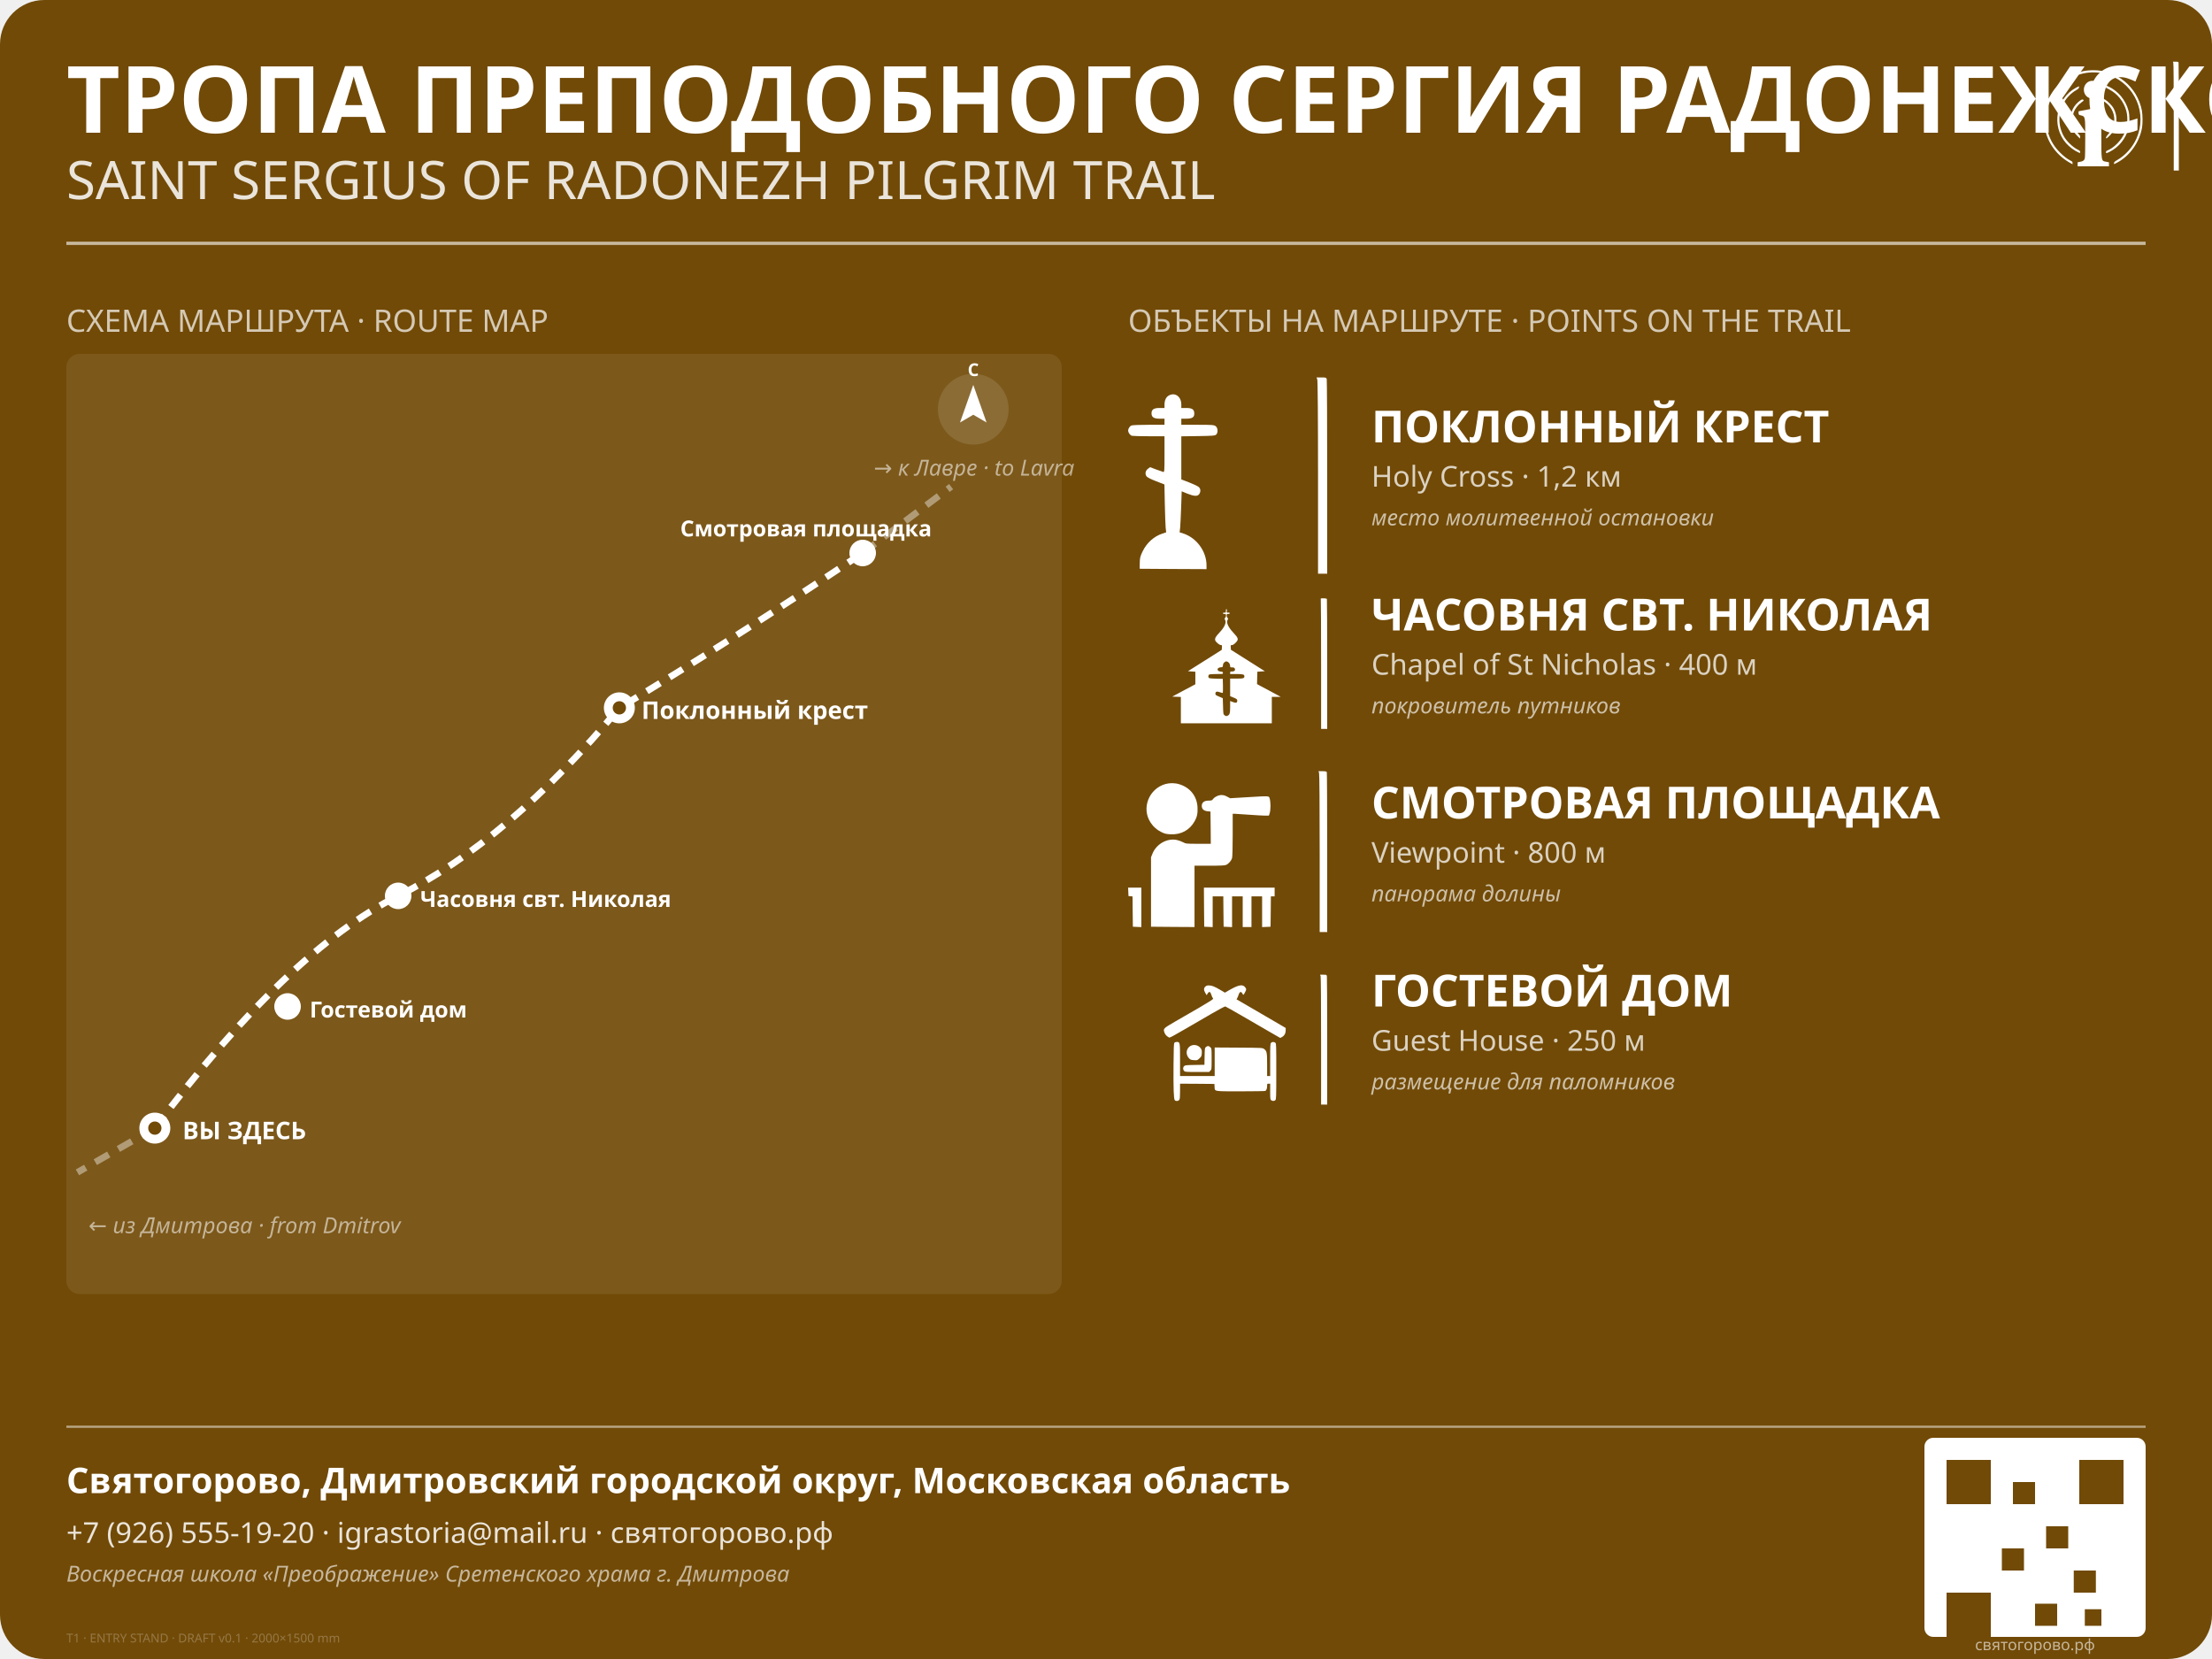
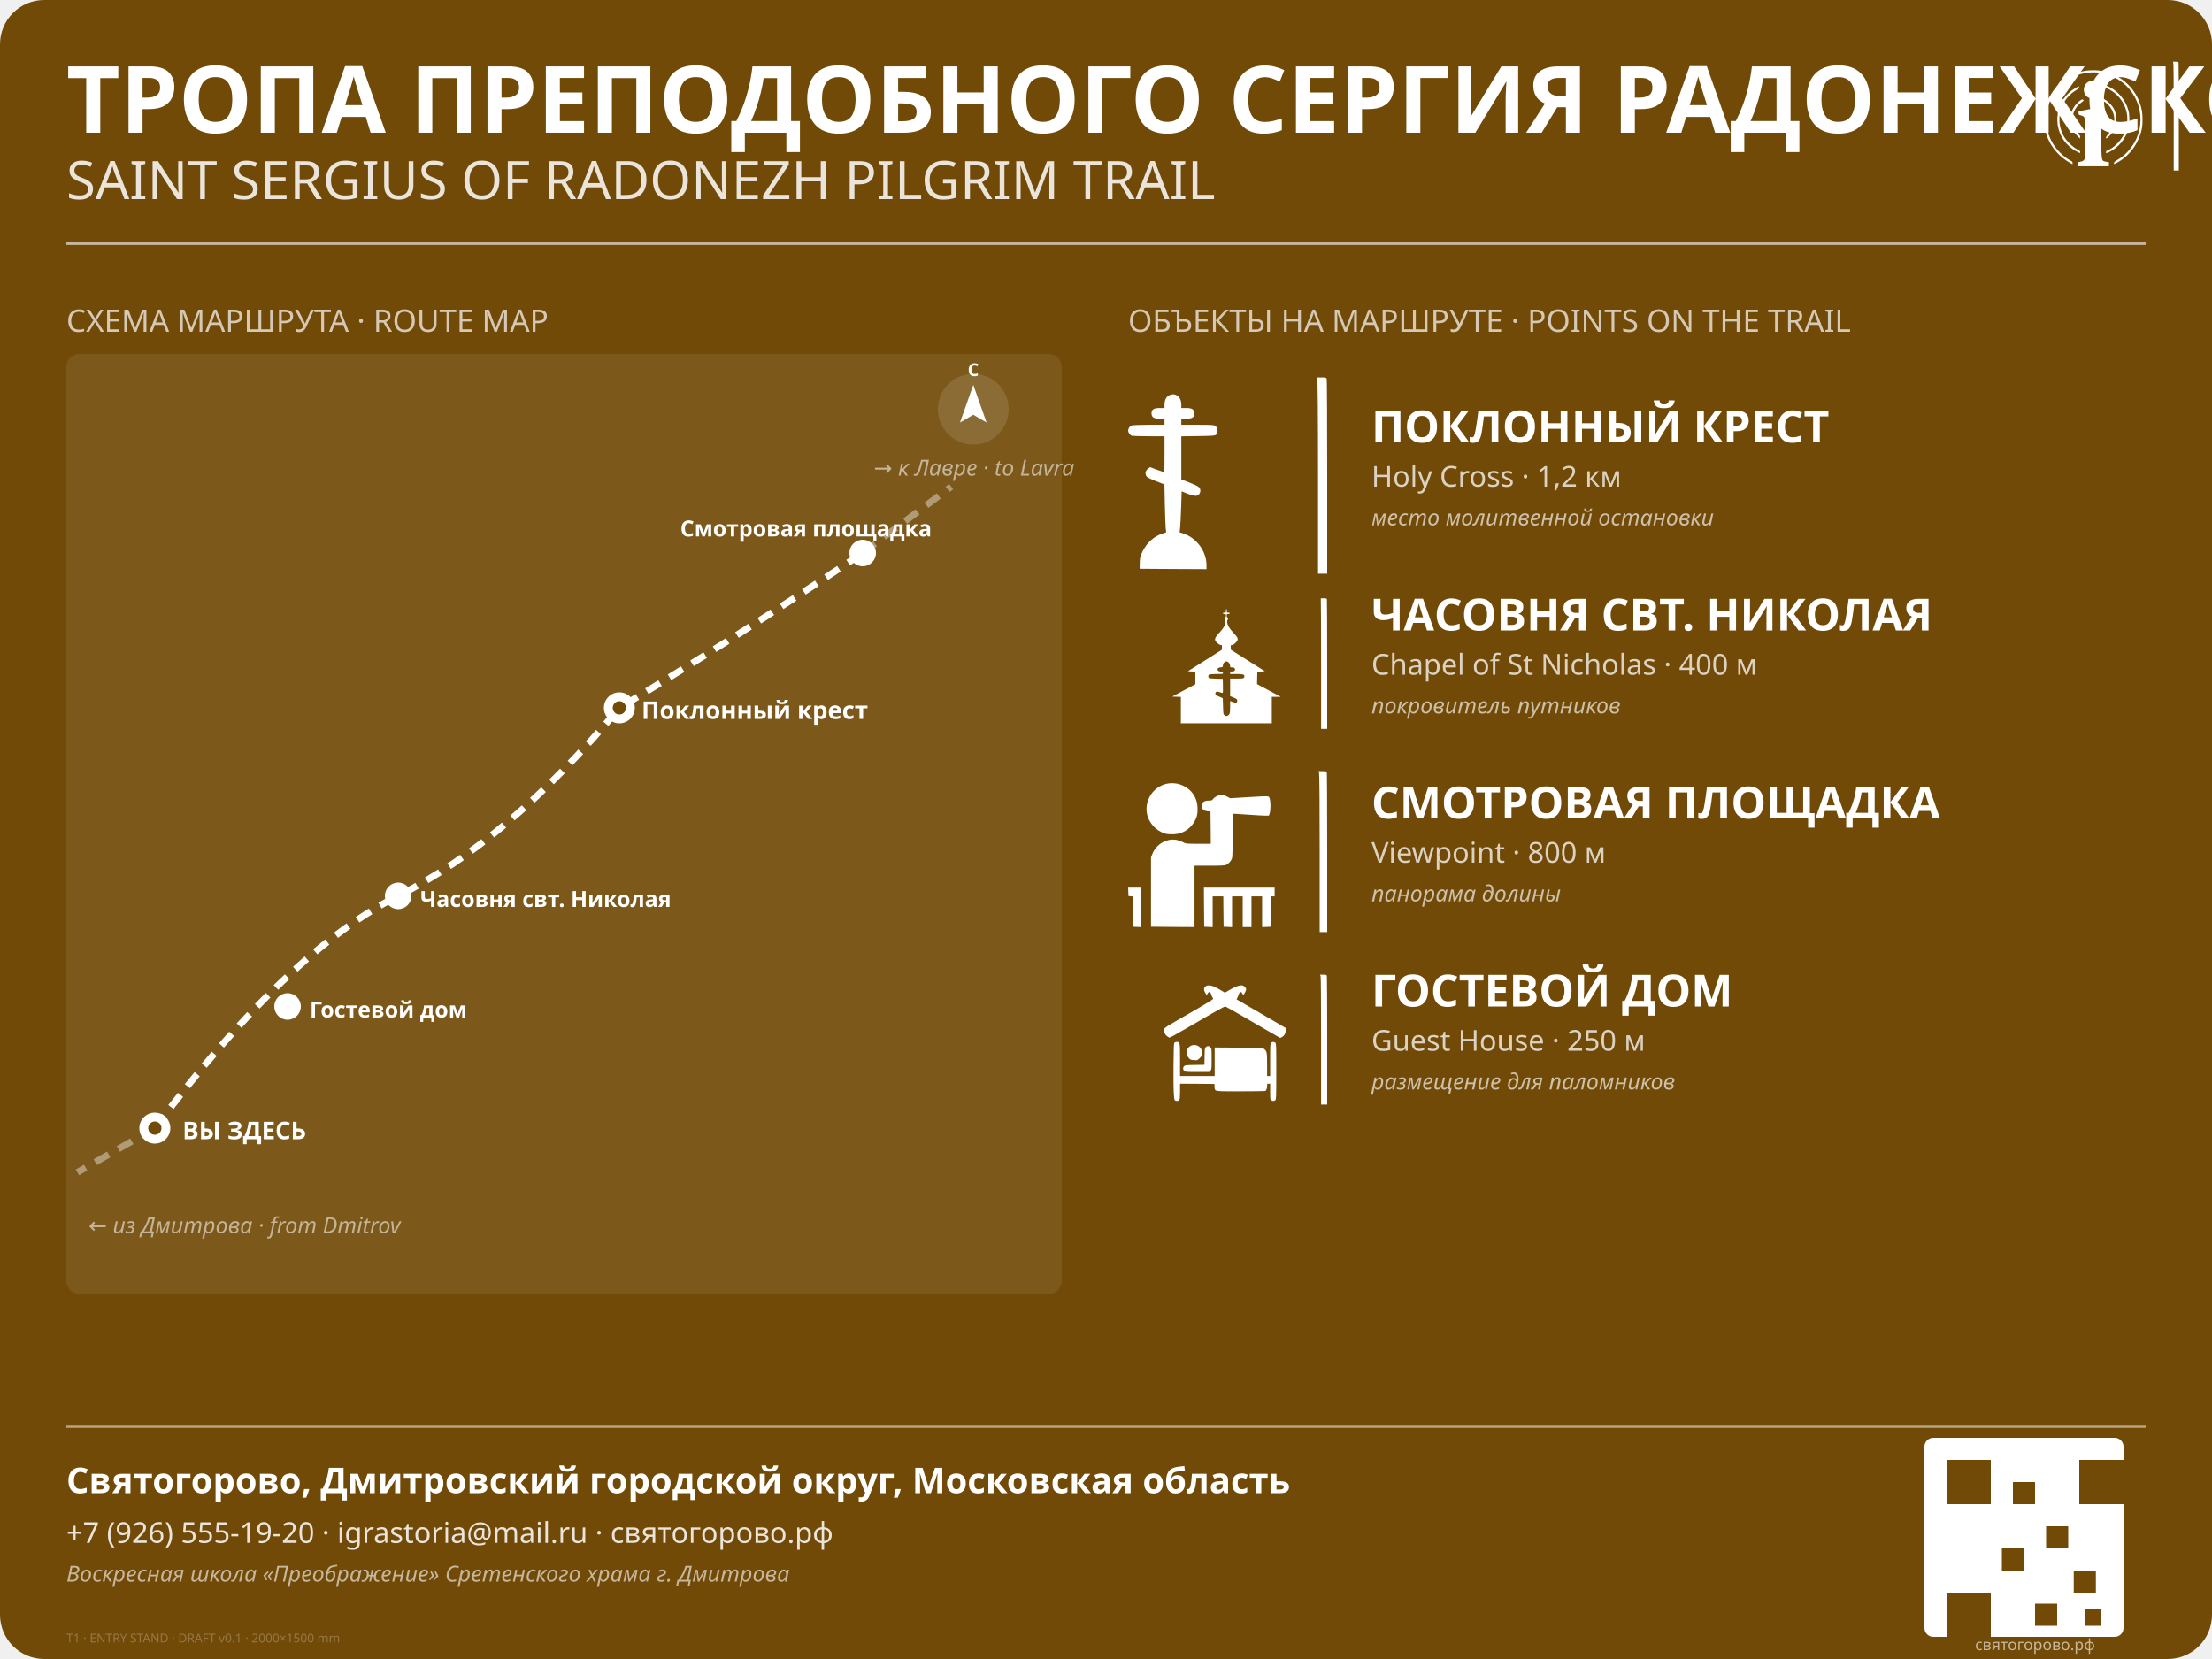
<svg xmlns="http://www.w3.org/2000/svg" viewBox="0 0 2000 1500" role="img" aria-label="T1: Главный въездной стенд деревни Святогорово">
  <defs>
    <g id="pict-cross">
      <g transform="translate(0 6.97772) scale(3.83675)">
        <g transform="translate(-161.3627,437) scale(0.1,-0.1)" fill="#fff">
          <path d="M4090 4344 c6 -16 10 -491 10 -1285 l0 -1259 60 0 60 0 0 1263 c0 694 -3 1272 -6 1285 -6 20 -12 22 -70 22 l-64 0 10 -26z" />
          <path d="M2148 4134 c-37 -19 -58 -63 -58 -119 l0 -45 -65 0 c-75 0 -105 -20 -105 -70 0 -50 30 -70 105 -70 l65 0 0 -40 0 -40 -204 0 c-113 0 -216 -4 -229 -9 -13 -5 -29 -23 -36 -39 -10 -25 -10 -35 3 -60 8 -16 26 -32 38 -36 13 -3 114 -6 226 -6 l202 0 0 -236 c0 -220 -1 -236 -17 -231 -10 3 -53 18 -95 33 l-77 29 -28 -21 c-32 -24 -41 -65 -20 -97 9 -14 55 -38 125 -65 l111 -43 5 -252 c3 -139 8 -280 11 -313 l7 -62 -49 -16 c-112 -37 -206 -122 -260 -234 -31 -64 -36 -85 -37 -151 l-1 -76 438 -3 437 -2 0 52 c-1 181 -128 356 -302 414 l-50 16 7 62 c3 33 9 154 13 268 l7 207 73 -30 c90 -36 135 -38 156 -7 23 33 20 73 -8 95 -13 11 -69 37 -125 59 l-101 39 0 282 0 282 220 3 c192 3 221 5 237 20 26 26 22 86 -6 109 -21 17 -43 19 -237 19 l-214 0 0 40 0 40 63 0 c79 0 107 17 107 66 0 55 -27 74 -105 74 l-65 0 0 45 c0 104 -81 163 -162 119z" />
        </g>
      </g>
    </g>
    <g id="pict-church">
      <g transform="translate(0 172.024) scale(2.55234)">
        <g transform="translate(-31.20252,437.0001) scale(0.1,-0.1)" fill="#fff">
          <path d="M4104 4348 c3 -13 6 -591 6 -1285 l0 -1263 60 0 60 0 0 1269 c0 698 -3 1276 -6 1285 -5 12 -21 16 -66 16 -58 0 -60 -1 -54 -22z" />
          <path d="M2239 4153 c-1 -4 -2 -21 -3 -38 -1 -27 -4 -30 -28 -27 -20 2 -28 -2 -28 -13 0 -11 8 -15 28 -13 23 3 27 -1 30 -25 2 -17 -4 -37 -14 -48 -15 -17 -16 -24 -6 -39 34 -54 -5 -145 -108 -254 -74 -78 -94 -113 -84 -152 8 -32 81 -94 111 -94 22 0 24 -3 21 -47 l-3 -47 -333 -211 -333 -210 73 -5 73 -5 0 -123 0 -124 -228 -121 -227 -122 85 -3 85 -3 0 -259 0 -260 895 0 895 0 0 260 0 260 88 0 87 0 -30 18 c-16 10 -88 49 -160 86 -71 38 -163 87 -203 108 l-73 40 3 122 3 121 74 5 74 5 -334 211 -334 211 -3 47 c-3 44 -2 46 24 46 18 0 40 14 70 44 66 66 61 88 -47 204 -101 108 -140 199 -107 252 10 15 9 22 -6 39 -10 11 -16 31 -14 48 3 24 7 28 31 25 19 -2 27 2 27 13 0 10 -7 16 -17 14 -40 -4 -45 0 -38 30 3 17 2 32 -4 36 -6 3 -12 3 -12 -2z m34 -1034 c28 -13 47 -48 47 -84 0 -22 4 -25 40 -25 29 0 42 -5 50 -20 18 -34 -4 -60 -50 -60 -36 0 -40 -3 -40 -25 l0 -25 121 0 c130 0 159 -8 159 -43 0 -42 -17 -47 -152 -47 l-128 0 0 -173 0 -173 58 -24 c72 -29 82 -37 82 -65 0 -42 -24 -50 -85 -27 l-55 21 0 -114 c0 -127 -9 -158 -52 -176 -25 -10 -33 -9 -56 8 -27 20 -27 21 -32 179 l-5 158 -60 26 c-80 34 -85 37 -85 65 0 40 31 48 90 26 38 -15 52 -16 56 -7 3 7 3 70 2 142 l-3 129 -129 3 c-75 1 -135 7 -143 14 -19 16 -16 56 6 68 11 5 77 10 146 10 125 0 126 0 123 23 -2 18 -10 23 -45 25 -81 6 -81 78 0 84 41 3 42 4 45 40 2 26 11 44 29 58 30 23 34 24 66 9z" />
        </g>
      </g>
    </g>
    <g id="pict-view">
      <g transform="translate(5.68434e-14 96.028) scale(3.14375)">
        <g transform="translate(-102.9086,437) scale(0.1,-0.1)" fill="#fff">
          <path d="M4080 4344 c6 -16 10 -491 10 -1285 l0 -1259 60 0 60 0 0 1269 c0 698 -3 1276 -6 1285 -5 12 -21 16 -70 16 l-64 0 10 -26z" />
          <path d="M1629 4166 c-271 -75 -393 -393 -238 -621 43 -65 99 -113 168 -147 53 -27 78 -33 150 -36 167 -8 303 66 384 210 37 65 50 127 45 220 -8 177 -116 315 -289 369 -69 22 -152 23 -220 5z" />
          <path d="M2443 3969 c-23 -11 -49 -31 -58 -45 -13 -20 -23 -24 -70 -24 -71 0 -109 -30 -109 -84 0 -50 30 -79 91 -86 l48 -5 3 -257 2 -258 -199 0 c-190 0 -200 1 -242 24 -24 13 -68 29 -97 36 -155 36 -331 -61 -394 -218 l-23 -57 0 -555 0 -555 348 -3 347 -2 0 490 0 490 240 0 c188 0 247 3 268 14 41 21 81 68 92 107 6 19 10 181 10 371 l0 338 28 0 c15 0 117 -7 227 -15 110 -8 228 -15 262 -15 l61 0 13 38 c7 20 13 73 13 117 0 44 -6 97 -13 118 -15 45 9 43 -364 21 l-268 -16 -49 26 c-58 32 -110 33 -167 5z" />
          <path d="M1032 2443 l3 -68 32 -3 33 -3 2 -242 3 -242 68 -3 67 -3 0 316 0 315 -105 0 -106 0 3 -67z" />
          <path d="M2242 2198 l3 -313 68 -3 67 -3 0 246 0 245 85 0 85 0 2 -242 3 -243 68 -3 67 -3 0 246 0 245 85 0 85 0 0 -245 0 -245 70 0 70 0 0 245 0 245 85 0 85 0 0 -245 0 -246 68 3 67 3 3 243 2 242 30 0 30 0 0 70 0 70 -565 0 -565 0 2 -312z" />
        </g>
      </g>
    </g>
    <g id="pict-inn">
      <g transform="translate(0 173.913) scale(2.55754)">
        <g transform="translate(-31,434) scale(0.1,-0.1)" fill="#fff">
          <path d="M4091 4308 c5 -20 9 -539 9 -1275 l0 -1243 60 0 60 0 0 1244 c0 684 -3 1258 -6 1275 -6 31 -7 31 -70 31 l-63 0 10 -32z" />
          <path d="M1825 4105 c-32 -31 -32 -67 1 -123 l26 -44 19 31 c30 50 55 41 74 -24 9 -30 21 -57 26 -60 5 -4 9 -12 9 -19 0 -8 -123 -85 -272 -172 -150 -87 -366 -212 -480 -277 -224 -130 -230 -136 -207 -206 13 -42 43 -77 82 -97 31 -16 -49 -60 856 466 134 78 252 140 260 137 9 -2 163 -89 341 -192 179 -104 418 -242 531 -308 l207 -119 30 16 c48 25 76 72 77 130 l0 50 -95 56 c-52 31 -268 157 -480 280 -212 122 -387 224 -389 226 -2 2 1 10 8 18 6 7 19 38 29 67 21 68 51 78 77 28 19 -35 20 -34 55 33 26 48 25 60 -6 97 -47 56 -127 41 -296 -55 l-97 -56 -96 57 c-113 66 -162 85 -222 85 -33 0 -50 -6 -68 -25z" />
          <path d="M1219 3003 c-11 -13 -15 -96 -17 -422 -4 -479 3 -685 25 -706 22 -23 69 -19 87 7 13 18 16 53 16 170 l0 148 338 -2 337 -3 3 -57 c5 -93 -26 -88 517 -88 258 0 475 4 481 8 21 14 34 51 34 96 0 44 1 46 30 46 l30 0 0 -153 c0 -136 2 -156 18 -170 24 -22 65 -21 85 1 15 17 17 70 17 564 0 515 -1 546 -18 561 -24 22 -65 21 -85 -1 -15 -16 -17 -55 -17 -335 l0 -317 -30 0 -30 0 0 223 c0 244 -5 269 -63 311 -28 20 -41 21 -498 24 l-469 3 0 -281 0 -280 -340 0 -340 0 0 313 c0 350 -1 357 -64 357 -19 0 -40 -7 -47 -17z" />
          <path d="M1532 2940 c-89 -54 -97 -175 -18 -250 21 -19 40 -25 91 -28 62 -4 64 -4 106 35 39 37 43 45 46 99 3 47 0 66 -16 92 -29 45 -77 72 -131 72 -27 0 -58 -8 -78 -20z" />
          <path d="M1839 2921 c-23 -19 -24 -25 -27 -184 l-3 -166 -189 -3 c-168 -3 -190 -5 -209 -22 -27 -24 -27 -70 -1 -96 19 -19 33 -20 255 -20 l236 0 24 25 c25 24 25 25 25 230 0 205 0 206 -25 230 -29 30 -55 32 -86 6z" />
        </g>
      </g>
    </g>
    <g id="pict-tic">
      <g transform="translate(0 172.026) scale(2.55233)">
        <g transform="translate(-31.20068,437.0001) scale(0.1,-0.1)" fill="#fff">
          <path d="M4100 4344 c6 -16 10 -491 10 -1285 l0 -1259 60 0 60 0 0 1263 c0 694 -3 1272 -6 1285 -6 20 -12 22 -70 22 l-64 0 10 -26z" />
          <path d="M2043 4159 c-81 -10 -197 -43 -283 -80 -342 -145 -589 -438 -683 -808 -30 -118 -31 -396 -3 -515 77 -332 285 -605 589 -776 l57 -32 0 31 c0 26 -6 34 -42 52 -84 43 -164 104 -253 193 -128 129 -214 264 -268 426 -45 135 -52 186 -51 365 0 151 4 181 27 268 31 117 97 260 166 360 60 87 202 227 286 284 305 205 693 249 1030 116 281 -111 501 -323 621 -601 121 -280 119 -600 -5 -884 -91 -205 -258 -395 -448 -505 -71 -42 -82 -52 -83 -76 l0 -27 58 29 c305 155 540 479 603 831 18 103 16 305 -4 411 -110 558 -593 955 -1155 948 -53 -1 -125 -5 -159 -10z" />
          <path d="M2127 3910 c-81 -25 -140 -109 -140 -200 0 -119 87 -210 203 -210 134 0 232 128 200 261 -28 116 -147 184 -263 149z" />
          <path d="M2505 3783 c4 -16 7 -28 8 -29 1 -1 34 -18 73 -38 196 -102 348 -293 405 -511 41 -156 27 -356 -37 -507 -75 -178 -246 -356 -409 -424 -27 -11 -35 -20 -35 -39 0 -32 7 -32 88 9 217 109 379 310 443 551 30 114 30 308 0 420 -68 254 -249 469 -479 572 -66 29 -66 29 -57 -4z" />
          <path d="M1802 3756 c-474 -256 -590 -903 -234 -1311 76 -87 202 -180 298 -220 34 -14 34 -14 34 13 0 24 -10 32 -78 67 -99 51 -240 188 -301 292 -143 242 -148 548 -14 793 68 126 179 239 302 311 46 26 60 40 63 62 3 15 2 27 -1 27 -3 0 -34 -16 -69 -34z" />
          <path d="M2422 3480 c-11 -18 -8 -22 30 -41 23 -12 66 -44 95 -72 204 -192 212 -496 20 -704 -53 -57 -73 -103 -45 -103 7 0 42 30 78 68 170 175 205 417 91 640 -30 59 -136 169 -196 203 -60 34 -57 34 -73 9z" />
          <path d="M1890 3446 c-140 -105 -220 -261 -220 -433 0 -160 49 -281 160 -392 l65 -66 3 33 c3 29 -4 42 -46 86 -58 61 -104 147 -122 227 -18 79 -8 209 20 282 31 82 104 174 178 225 51 36 61 47 51 58 -18 22 -40 17 -89 -20z" />
          <path d="M2255 3280 c-60 -16 -164 -39 -230 -50 -66 -12 -130 -24 -143 -26 -20 -4 -23 -10 -20 -46 3 -41 4 -42 51 -54 109 -28 107 -18 107 -541 0 -261 -4 -453 -10 -474 -14 -50 -39 -69 -109 -82 l-61 -12 0 -47 0 -48 370 0 370 0 0 48 0 47 -61 12 c-125 24 -119 -13 -119 703 0 565 -1 600 -17 599 -10 0 -67 -14 -128 -29z" />
        </g>
      </g>
    </g>
  </defs>
  <rect width="2000" height="1500" rx="40" fill="#714A07" />
  <text x="60" y="120" fill="#fff" font-family="'Myriad Pro Condensed','PT Sans Narrow','Arial Narrow',sans-serif" font-weight="700" font-size="84" font-stretch="condensed">ТРОПА ПРЕПОДОБНОГО СЕРГИЯ РАДОНЕЖСКОГО</text>
  <text x="60" y="180" fill="#fff" opacity="0.85" font-family="'Myriad Pro Condensed','PT Sans Narrow','Arial Narrow',sans-serif" font-weight="400" font-size="48" font-stretch="condensed">SAINT SERGIUS OF RADONEZH PILGRIM TRAIL</text>
  <g transform="translate(1820 30) scale(0.15)">
    <use href="#pict-tic" />
  </g>
  <line x1="60" y1="220" x2="1940" y2="220" stroke="#fff" stroke-width="3" opacity="0.6" />
  <g transform="translate(60 260)">
    <text x="0" y="40" fill="#fff" opacity="0.7" font-family="'Myriad Pro Condensed','PT Sans Narrow','Arial Narrow',sans-serif" font-weight="400" font-size="28" font-stretch="condensed">СХЕМА МАРШРУТА · ROUTE MAP</text>
    <rect x="0" y="60" width="900" height="850" fill="#fff" opacity="0.08" rx="12" />
    <g transform="translate(820 110)">
      <circle r="32" fill="#fff" opacity="0.12" />
      <path d="M 0 -22 L 12 12 L 0 5 L -12 12 Z" fill="#fff" />
      <text y="-30" fill="#fff" font-family="sans-serif" font-size="16" font-weight="700" text-anchor="middle">С</text>
    </g>
    <path d="M 80 760 Q 200 600 300 550 T 500 380 Q 600 320 720 240" fill="none" stroke="#fff" stroke-width="6" stroke-dasharray="14 10" />
    <path d="M 720 240 L 800 180" fill="none" stroke="#fff" stroke-width="6" stroke-dasharray="14 10" opacity="0.4" />
    <text x="730" y="170" fill="#fff" opacity="0.55" font-family="'Myriad Pro Condensed','PT Sans Narrow','Arial Narrow',sans-serif" font-size="20" font-style="italic">→ к Лавре · to Lavra</text>
    <path d="M 80 760 L 10 800" fill="none" stroke="#fff" stroke-width="6" stroke-dasharray="14 10" opacity="0.4" />
    <text x="20" y="855" fill="#fff" opacity="0.55" font-family="'Myriad Pro Condensed','PT Sans Narrow','Arial Narrow',sans-serif" font-size="20" font-style="italic">← из Дмитрова · from Dmitrov</text>
    <circle cx="80" cy="760" r="14" fill="#fff" />
    <circle cx="80" cy="760" r="6" fill="#714A07" />
    <text x="105" y="770" fill="#fff" font-family="'Myriad Pro Condensed','PT Sans Narrow','Arial Narrow',sans-serif" font-weight="700" font-size="22" font-stretch="condensed">ВЫ ЗДЕСЬ</text>
    <circle cx="200" cy="650" r="12" fill="#fff" />
    <text x="220" y="660" fill="#fff" font-family="'Myriad Pro Condensed','PT Sans Narrow','Arial Narrow',sans-serif" font-weight="700" font-size="20" font-stretch="condensed">Гостевой дом</text>
    <circle cx="300" cy="550" r="12" fill="#fff" />
    <text x="320" y="560" fill="#fff" font-family="'Myriad Pro Condensed','PT Sans Narrow','Arial Narrow',sans-serif" font-weight="700" font-size="20" font-stretch="condensed">Часовня свт. Николая</text>
    <circle cx="500" cy="380" r="14" fill="#fff" />
    <circle cx="500" cy="380" r="6" fill="#714A07" />
    <text x="520" y="390" fill="#fff" font-family="'Myriad Pro Condensed','PT Sans Narrow','Arial Narrow',sans-serif" font-weight="700" font-size="22" font-stretch="condensed">Поклонный крест</text>
    <circle cx="720" cy="240" r="12" fill="#fff" />
    <text x="555" y="225" fill="#fff" font-family="'Myriad Pro Condensed','PT Sans Narrow','Arial Narrow',sans-serif" font-weight="700" font-size="20" font-stretch="condensed">Смотровая площадка</text>
  </g>
  <g transform="translate(1020 260)">
    <text x="0" y="40" fill="#fff" opacity="0.7" font-family="'Myriad Pro Condensed','PT Sans Narrow','Arial Narrow',sans-serif" font-weight="400" font-size="28" font-stretch="condensed">ОБЪЕКТЫ НА МАРШРУТЕ · POINTS ON THE TRAIL</text>
    <g transform="translate(0 80)">
      <g transform="translate(0 0) scale(0.18)">
        <use href="#pict-cross" />
      </g>
      <text x="220" y="60" fill="#fff" font-family="'Myriad Pro Condensed','PT Sans Narrow','Arial Narrow',sans-serif" font-weight="700" font-size="40" font-stretch="condensed">ПОКЛОННЫЙ КРЕСТ</text>
      <text x="220" y="100" fill="#fff" opacity="0.75" font-family="'Myriad Pro Condensed','PT Sans Narrow','Arial Narrow',sans-serif" font-weight="400" font-size="26" font-stretch="condensed">Holy Cross · 1,2 км</text>
      <text x="220" y="135" fill="#fff" opacity="0.65" font-family="'Myriad Pro Condensed','PT Sans Narrow','Arial Narrow',sans-serif" font-weight="400" font-size="20" font-stretch="condensed" font-style="italic">место молитвенной остановки</text>
    </g>
    <g transform="translate(0 250)">
      <g transform="translate(0 0) scale(0.18)">
        <use href="#pict-church" />
      </g>
      <text x="220" y="60" fill="#fff" font-family="'Myriad Pro Condensed','PT Sans Narrow','Arial Narrow',sans-serif" font-weight="700" font-size="40" font-stretch="condensed">ЧАСОВНЯ СВТ. НИКОЛАЯ</text>
      <text x="220" y="100" fill="#fff" opacity="0.75" font-family="'Myriad Pro Condensed','PT Sans Narrow','Arial Narrow',sans-serif" font-weight="400" font-size="26" font-stretch="condensed">Chapel of St Nicholas · 400 м</text>
      <text x="220" y="135" fill="#fff" opacity="0.65" font-family="'Myriad Pro Condensed','PT Sans Narrow','Arial Narrow',sans-serif" font-weight="400" font-size="20" font-stretch="condensed" font-style="italic">покровитель путников</text>
    </g>
    <g transform="translate(0 420)">
      <g transform="translate(0 0) scale(0.18)">
        <use href="#pict-view" />
      </g>
      <text x="220" y="60" fill="#fff" font-family="'Myriad Pro Condensed','PT Sans Narrow','Arial Narrow',sans-serif" font-weight="700" font-size="40" font-stretch="condensed">СМОТРОВАЯ ПЛОЩАДКА</text>
      <text x="220" y="100" fill="#fff" opacity="0.75" font-family="'Myriad Pro Condensed','PT Sans Narrow','Arial Narrow',sans-serif" font-weight="400" font-size="26" font-stretch="condensed">Viewpoint · 800 м</text>
      <text x="220" y="135" fill="#fff" opacity="0.65" font-family="'Myriad Pro Condensed','PT Sans Narrow','Arial Narrow',sans-serif" font-weight="400" font-size="20" font-stretch="condensed" font-style="italic">панорама долины</text>
    </g>
    <g transform="translate(0 590)">
      <g transform="translate(0 0) scale(0.18)">
        <use href="#pict-inn" />
      </g>
      <text x="220" y="60" fill="#fff" font-family="'Myriad Pro Condensed','PT Sans Narrow','Arial Narrow',sans-serif" font-weight="700" font-size="40" font-stretch="condensed">ГОСТЕВОЙ ДОМ</text>
      <text x="220" y="100" fill="#fff" opacity="0.75" font-family="'Myriad Pro Condensed','PT Sans Narrow','Arial Narrow',sans-serif" font-weight="400" font-size="26" font-stretch="condensed">Guest House · 250 м</text>
      <text x="220" y="135" fill="#fff" opacity="0.65" font-family="'Myriad Pro Condensed','PT Sans Narrow','Arial Narrow',sans-serif" font-weight="400" font-size="20" font-stretch="condensed" font-style="italic">размещение для паломников</text>
    </g>
  </g>
  <line x1="60" y1="1290" x2="1940" y2="1290" stroke="#fff" stroke-width="2" opacity="0.5" />
  <text x="60" y="1350" fill="#fff" font-family="'Myriad Pro Condensed','PT Sans Narrow','Arial Narrow',sans-serif" font-weight="700" font-size="32" font-stretch="condensed">Святогорово, Дмитровский городской округ, Московская область</text>
  <text x="60" y="1395" fill="#fff" opacity="0.85" font-family="'Myriad Pro Condensed','PT Sans Narrow','Arial Narrow',sans-serif" font-weight="400" font-size="26" font-stretch="condensed">+7 (926) 555-19-20 · igrastoria@mail.ru · святогорово.рф</text>
  <text x="60" y="1430" fill="#fff" opacity="0.6" font-family="'Myriad Pro Condensed','PT Sans Narrow','Arial Narrow',sans-serif" font-weight="400" font-size="20" font-stretch="condensed" font-style="italic">Воскресная школа «Преображение» Сретенского храма г. Дмитрова</text>
-   <rect x="1740" y="1300" width="200" height="180" fill="#fff" rx="8" />
+   <rect x="1740" y="1300" width="180" height="180" fill="#fff" rx="8" />
  <g fill="#714A07">
    <rect x="1760" y="1320" width="40" height="40" />
    <rect x="1880" y="1320" width="40" height="40" />
    <rect x="1760" y="1440" width="40" height="40" />
    <rect x="1820" y="1340" width="20" height="20" />
    <rect x="1850" y="1380" width="20" height="20" />
    <rect x="1810" y="1400" width="20" height="20" />
    <rect x="1875" y="1420" width="20" height="20" />
    <rect x="1840" y="1450" width="20" height="20" />
    <rect x="1885" y="1455" width="15" height="15" />
  </g>
  <text x="1840" y="1492" fill="#fff" opacity="0.6" font-family="sans-serif" font-size="14" text-anchor="middle">святогорово.рф</text>
  <text x="60" y="1485" fill="#fff" opacity="0.25" font-size="11" font-family="sans-serif">T1 · ENTRY STAND · DRAFT v0.1 · 2000×1500 mm</text>
</svg>
